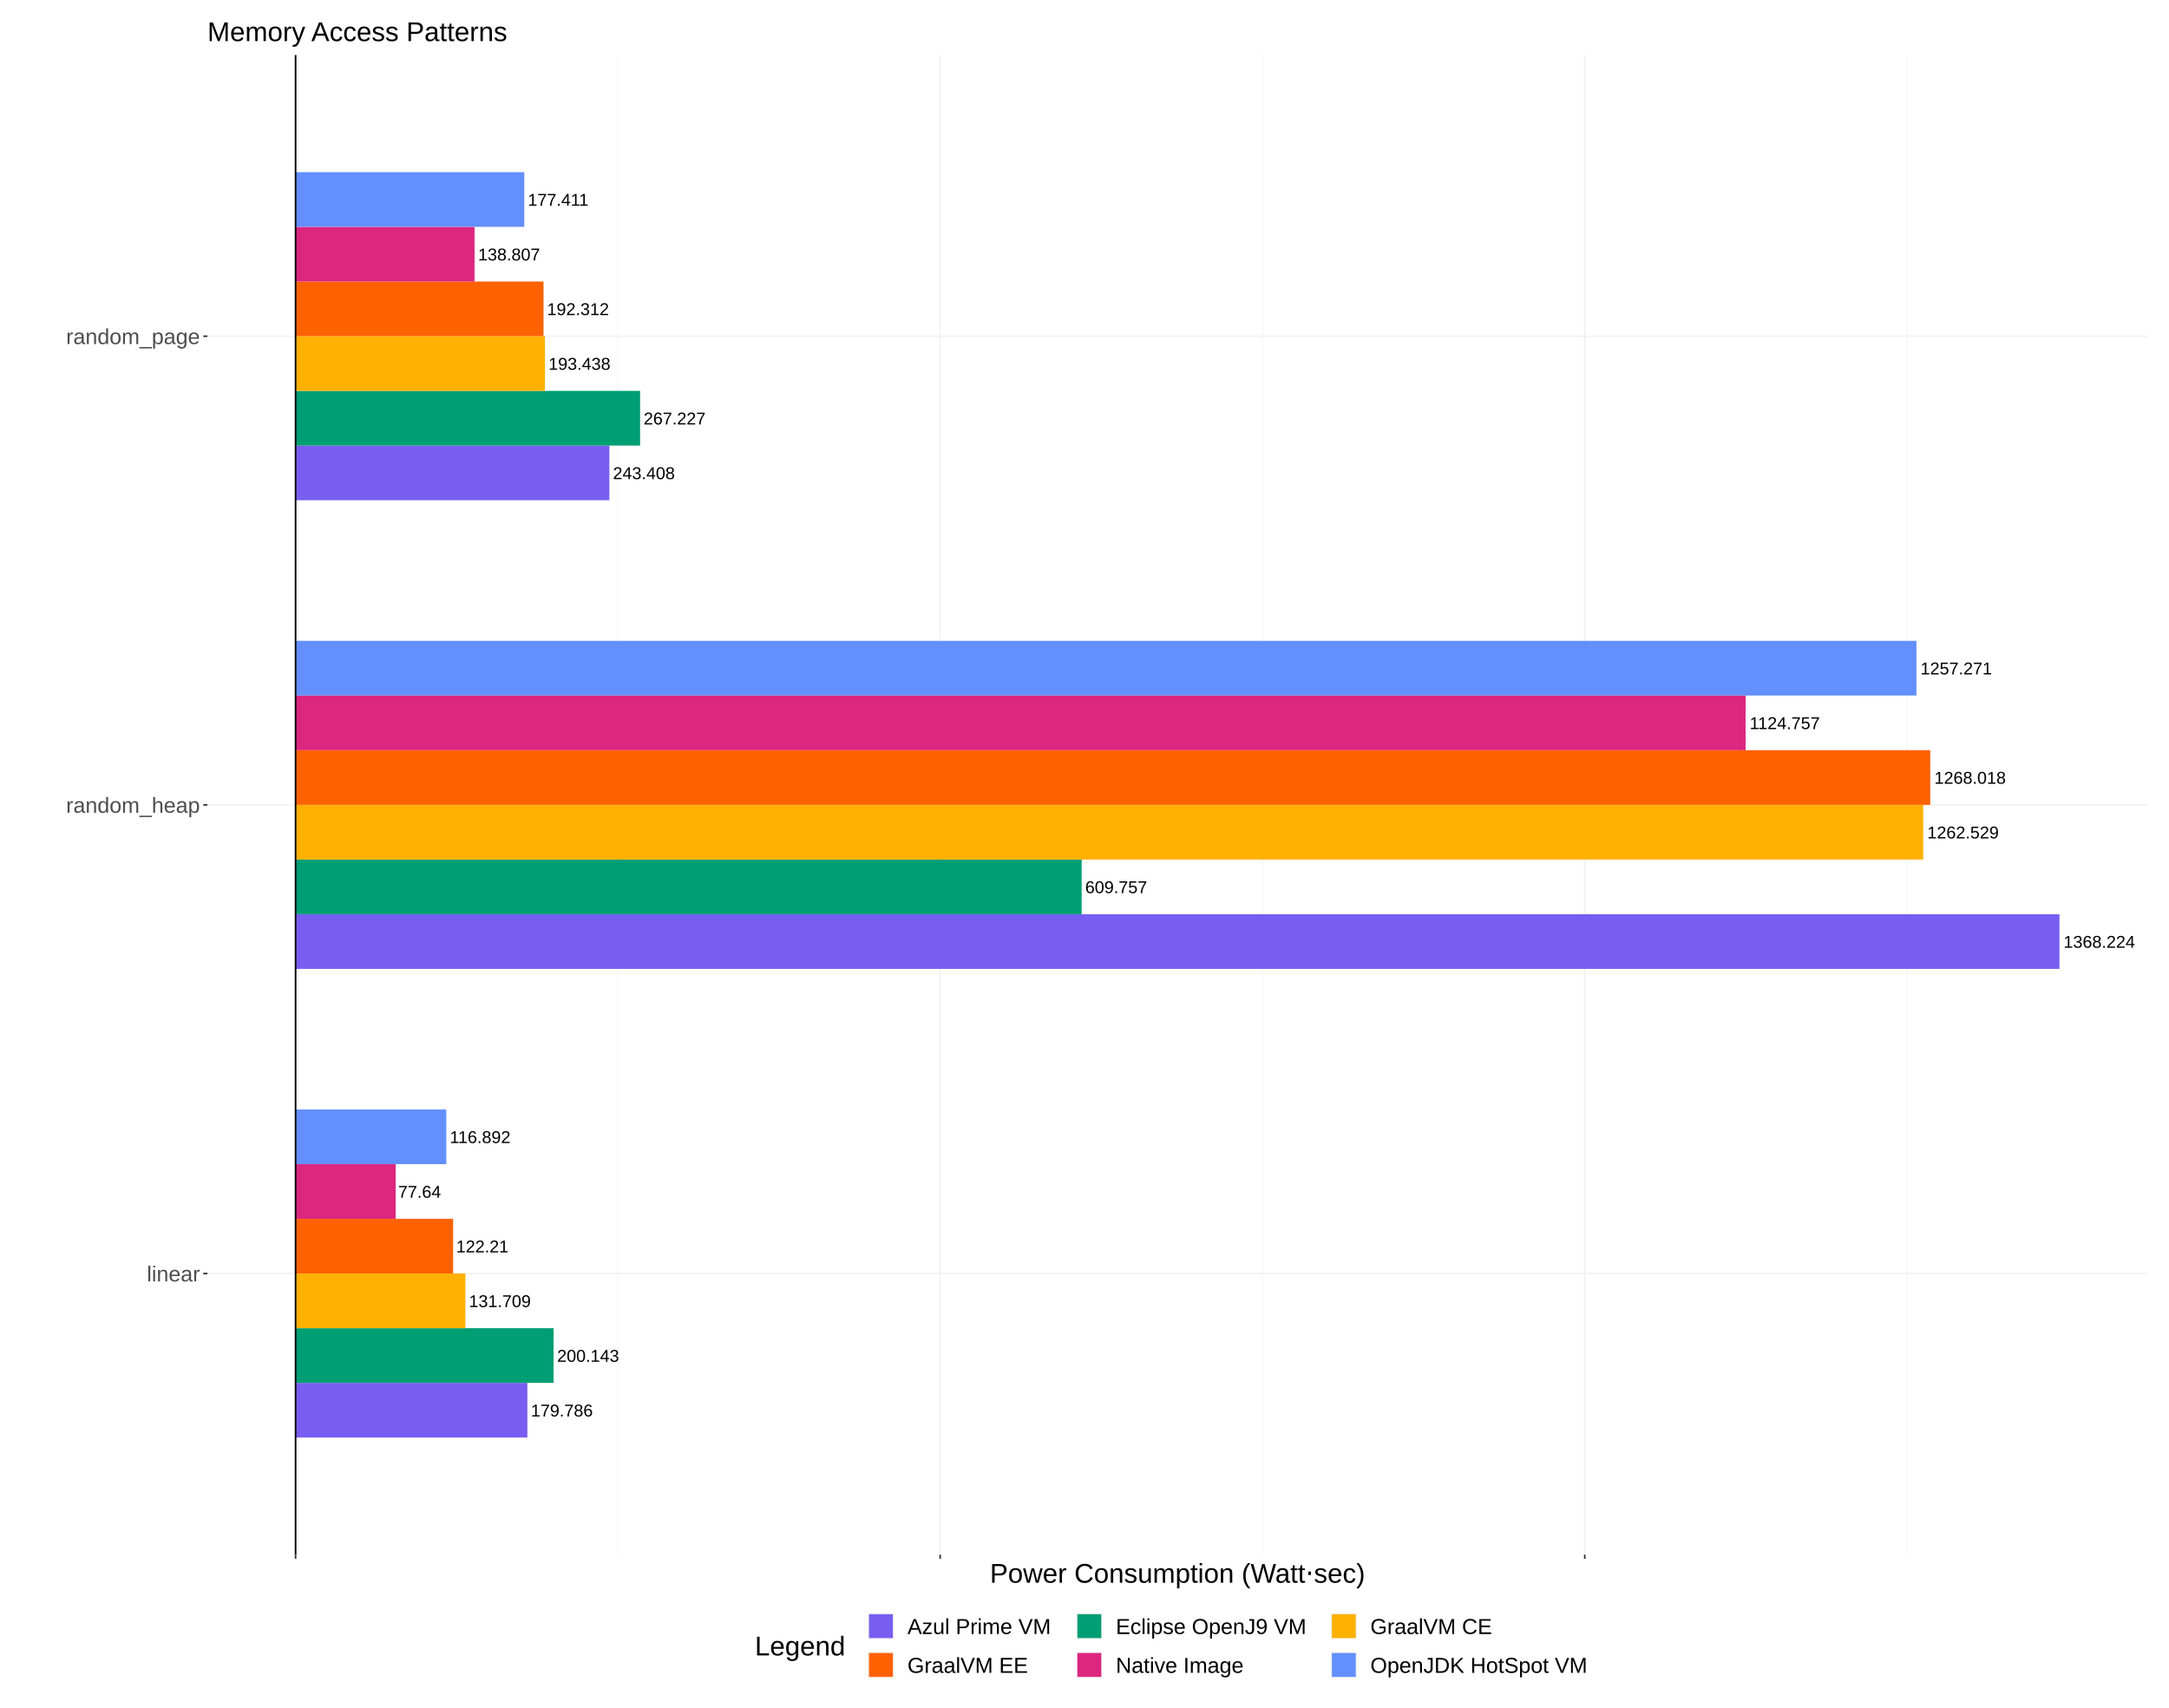
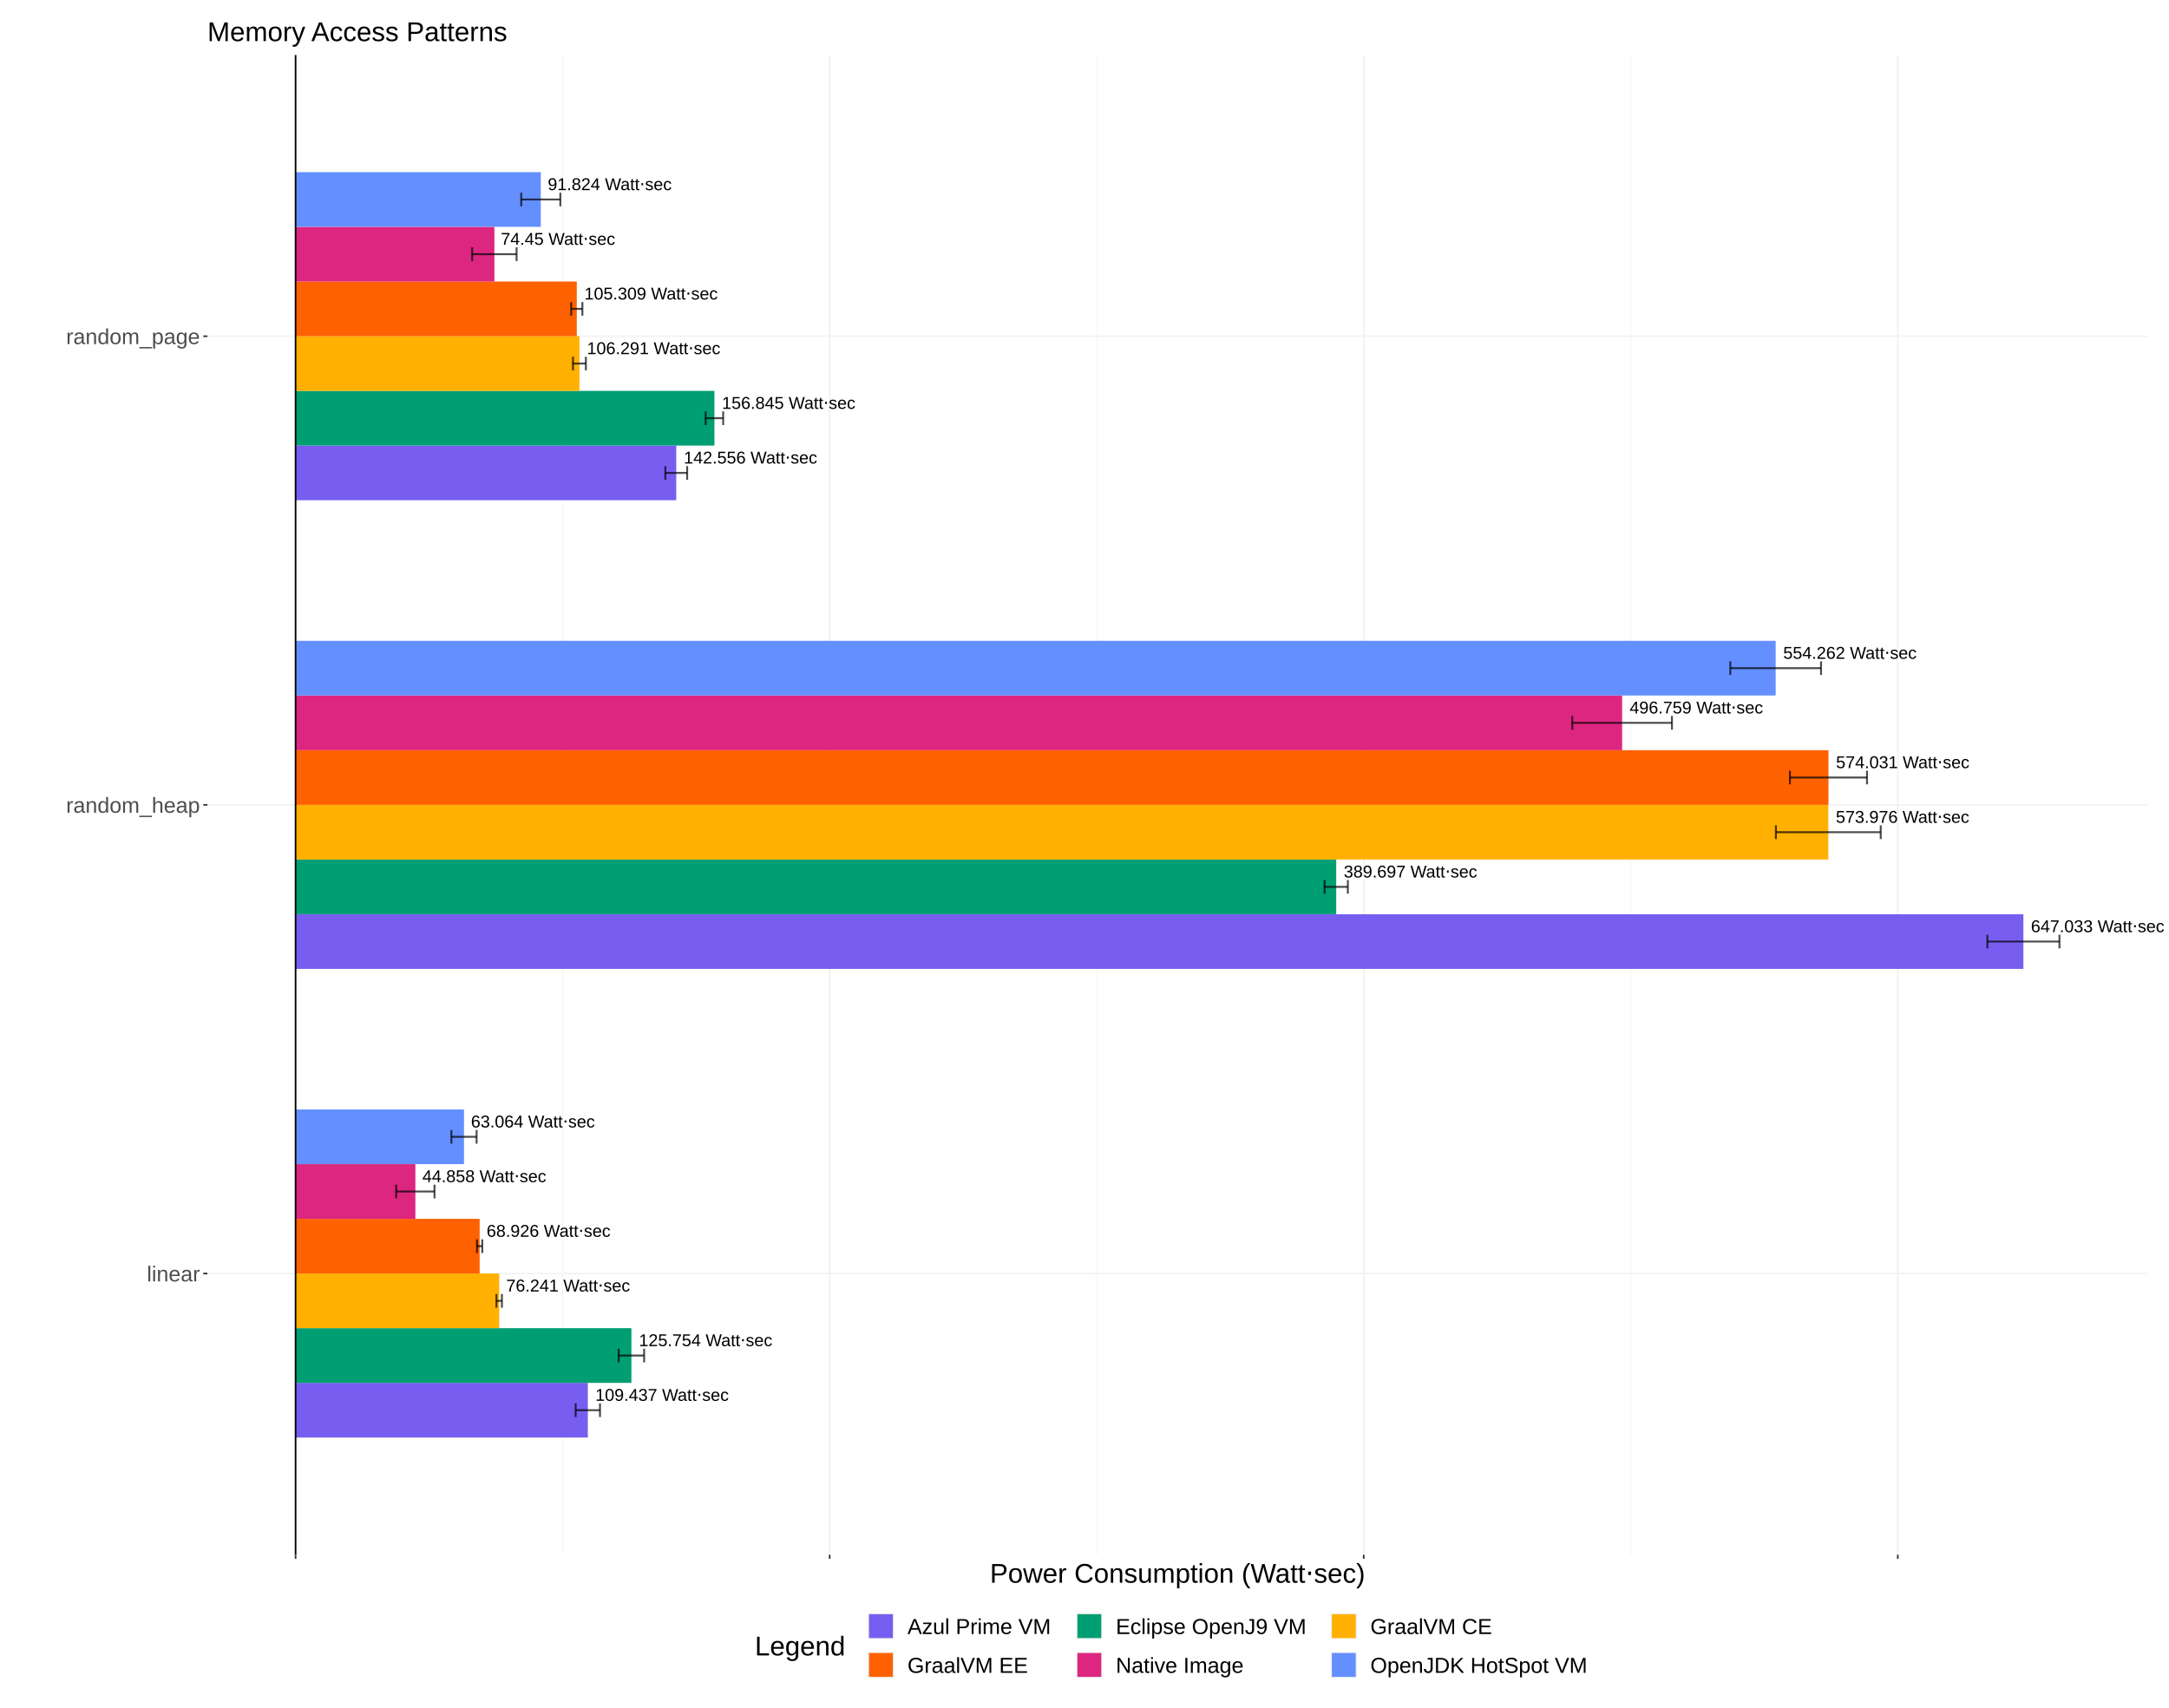
<svg xmlns="http://www.w3.org/2000/svg" class="svglite" width="1440.00pt" height="1133.86pt" viewBox="0 0 1440.00 1133.86">
  <defs>
    <style type="text/css">
    .svglite line, .svglite polyline, .svglite polygon, .svglite path, .svglite rect, .svglite circle {
      fill: none;
      stroke: #000000;
      stroke-linecap: round;
      stroke-linejoin: round;
      stroke-miterlimit: 10.00;
    }
    .svglite text {
      white-space: pre;
    }
  </style>
  </defs>
  <rect width="100%" height="100%" style="stroke: none; fill: #FFFFFF;" />
  <defs>
    <clipPath id="cpMC4wMHwxNDQwLjAwfDAuMDB8MTEzMy44Ng==">
      <rect x="0.00" y="0.00" width="1440.00" height="1133.86" />
    </clipPath>
  </defs>
  <g clip-path="url(#cpMC4wMHwxNDQwLjAwfDAuMDB8MTEzMy44Ng==)">
    <rect x="-0" y="0.00" width="1440.00" height="1133.86" style="stroke-width: 1.07; stroke: #FFFFFF; fill: #FFFFFF;" />
    <rect x="137.69" y="36.52" width="1288.14" height="995.83" style="stroke-width: 1.07; stroke: none;" />
-     <polyline points="410.21,1032.35 410.21,36.52 " style="stroke-width: 0.53; stroke: #F2F2F2; stroke-linecap: butt;" />
-     <polyline points="838.15,1032.35 838.15,36.52 " style="stroke-width: 0.53; stroke: #F2F2F2; stroke-linecap: butt;" />
-     <polyline points="1266.09,1032.35 1266.09,36.52 " style="stroke-width: 0.53; stroke: #F2F2F2; stroke-linecap: butt;" />
+     <polyline points="373.52,1032.35 373.52,36.52 " style="stroke-width: 0.53; stroke: #F2F2F2; stroke-linecap: butt;" />
+     <polyline points="728.10,1032.35 728.10,36.52 " style="stroke-width: 0.53; stroke: #F2F2F2; stroke-linecap: butt;" />
+     <polyline points="1082.67,1032.35 1082.67,36.52 " style="stroke-width: 0.53; stroke: #F2F2F2; stroke-linecap: butt;" />
    <polyline points="137.69,845.64 1425.83,845.64 " style="stroke-width: 1.07; stroke: #F2F2F2; stroke-linecap: butt;" />
    <polyline points="137.69,534.44 1425.83,534.44 " style="stroke-width: 1.07; stroke: #F2F2F2; stroke-linecap: butt;" />
    <polyline points="137.69,223.24 1425.83,223.24 " style="stroke-width: 1.07; stroke: #F2F2F2; stroke-linecap: butt;" />
    <polyline points="196.24,1032.35 196.24,36.52 " style="stroke-width: 1.07; stroke: #F2F2F2; stroke-linecap: butt;" />
-     <polyline points="624.18,1032.35 624.18,36.52 " style="stroke-width: 1.07; stroke: #F2F2F2; stroke-linecap: butt;" />
-     <polyline points="1052.12,1032.35 1052.12,36.52 " style="stroke-width: 1.07; stroke: #F2F2F2; stroke-linecap: butt;" />
-     <rect x="196.24" y="918.25" width="153.88" height="36.31" style="stroke-width: 1.07; stroke: none; stroke-linecap: butt; stroke-linejoin: miter; fill: #785EF0;" />
-     <rect x="196.24" y="607.05" width="1171.04" height="36.31" style="stroke-width: 1.07; stroke: none; stroke-linecap: butt; stroke-linejoin: miter; fill: #785EF0;" />
-     <rect x="196.24" y="295.85" width="208.33" height="36.31" style="stroke-width: 1.07; stroke: none; stroke-linecap: butt; stroke-linejoin: miter; fill: #785EF0;" />
-     <rect x="196.24" y="881.94" width="171.30" height="36.31" style="stroke-width: 1.07; stroke: none; stroke-linecap: butt; stroke-linejoin: miter; fill: #009E73;" />
-     <rect x="196.24" y="570.74" width="521.88" height="36.31" style="stroke-width: 1.07; stroke: none; stroke-linecap: butt; stroke-linejoin: miter; fill: #009E73;" />
-     <rect x="196.24" y="259.55" width="228.71" height="36.31" style="stroke-width: 1.07; stroke: none; stroke-linecap: butt; stroke-linejoin: miter; fill: #009E73;" />
-     <rect x="196.24" y="845.64" width="112.73" height="36.31" style="stroke-width: 1.07; stroke: none; stroke-linecap: butt; stroke-linejoin: miter; fill: #FFB000;" />
-     <rect x="196.24" y="534.44" width="1080.58" height="36.31" style="stroke-width: 1.07; stroke: none; stroke-linecap: butt; stroke-linejoin: miter; fill: #FFB000;" />
-     <rect x="196.24" y="223.24" width="165.56" height="36.31" style="stroke-width: 1.07; stroke: none; stroke-linecap: butt; stroke-linejoin: miter; fill: #FFB000;" />
-     <rect x="196.24" y="809.33" width="104.60" height="36.31" style="stroke-width: 1.07; stroke: none; stroke-linecap: butt; stroke-linejoin: miter; fill: #FE6100;" />
-     <rect x="196.24" y="498.13" width="1085.27" height="36.31" style="stroke-width: 1.07; stroke: none; stroke-linecap: butt; stroke-linejoin: miter; fill: #FE6100;" />
-     <rect x="196.24" y="186.93" width="164.60" height="36.31" style="stroke-width: 1.07; stroke: none; stroke-linecap: butt; stroke-linejoin: miter; fill: #FE6100;" />
-     <rect x="196.24" y="773.02" width="66.45" height="36.31" style="stroke-width: 1.07; stroke: none; stroke-linecap: butt; stroke-linejoin: miter; fill: #DC267F;" />
-     <rect x="196.24" y="461.83" width="962.66" height="36.31" style="stroke-width: 1.07; stroke: none; stroke-linecap: butt; stroke-linejoin: miter; fill: #DC267F;" />
-     <rect x="196.24" y="150.63" width="118.80" height="36.31" style="stroke-width: 1.07; stroke: none; stroke-linecap: butt; stroke-linejoin: miter; fill: #DC267F;" />
-     <rect x="196.24" y="736.72" width="100.05" height="36.31" style="stroke-width: 1.07; stroke: none; stroke-linecap: butt; stroke-linejoin: miter; fill: #648FFF;" />
-     <rect x="196.24" y="425.52" width="1076.08" height="36.31" style="stroke-width: 1.07; stroke: none; stroke-linecap: butt; stroke-linejoin: miter; fill: #648FFF;" />
-     <rect x="196.24" y="114.32" width="151.84" height="36.31" style="stroke-width: 1.07; stroke: none; stroke-linecap: butt; stroke-linejoin: miter; fill: #648FFF;" />
-     <text x="352.46" y="940.55" style="font-size: 11.38px; font-family: &quot;Liberation Sans&quot;;" textLength="47.03px" lengthAdjust="spacingAndGlyphs">179.786</text>
-     <text x="1369.99" y="629.35" style="font-size: 11.38px; font-family: &quot;Liberation Sans&quot;;" textLength="54.27px" lengthAdjust="spacingAndGlyphs">1368.224</text>
-     <text x="406.92" y="318.15" style="font-size: 11.38px; font-family: &quot;Liberation Sans&quot;;" textLength="47.03px" lengthAdjust="spacingAndGlyphs">243.408</text>
-     <text x="369.89" y="904.24" style="font-size: 11.38px; font-family: &quot;Liberation Sans&quot;;" textLength="47.03px" lengthAdjust="spacingAndGlyphs">200.143</text>
-     <text x="720.47" y="593.05" style="font-size: 11.38px; font-family: &quot;Liberation Sans&quot;;" textLength="47.03px" lengthAdjust="spacingAndGlyphs">609.757</text>
-     <text x="427.30" y="281.85" style="font-size: 11.38px; font-family: &quot;Liberation Sans&quot;;" textLength="47.03px" lengthAdjust="spacingAndGlyphs">267.227</text>
-     <text x="311.32" y="867.94" style="font-size: 11.38px; font-family: &quot;Liberation Sans&quot;;" textLength="47.03px" lengthAdjust="spacingAndGlyphs">131.709</text>
-     <text x="1279.53" y="556.74" style="font-size: 11.38px; font-family: &quot;Liberation Sans&quot;;" textLength="54.27px" lengthAdjust="spacingAndGlyphs">1262.529</text>
-     <text x="364.15" y="245.54" style="font-size: 11.38px; font-family: &quot;Liberation Sans&quot;;" textLength="47.03px" lengthAdjust="spacingAndGlyphs">193.438</text>
-     <text x="302.82" y="831.63" style="font-size: 11.38px; font-family: &quot;Liberation Sans&quot;;" textLength="39.79px" lengthAdjust="spacingAndGlyphs">122.21</text>
-     <text x="1284.22" y="520.43" style="font-size: 11.38px; font-family: &quot;Liberation Sans&quot;;" textLength="54.27px" lengthAdjust="spacingAndGlyphs">1268.018</text>
-     <text x="363.18" y="209.23" style="font-size: 11.38px; font-family: &quot;Liberation Sans&quot;;" textLength="47.03px" lengthAdjust="spacingAndGlyphs">192.312</text>
-     <text x="264.32" y="795.32" style="font-size: 11.38px; font-family: &quot;Liberation Sans&quot;;" textLength="32.56px" lengthAdjust="spacingAndGlyphs">77.64</text>
-     <text x="1161.61" y="484.13" style="font-size: 11.38px; font-family: &quot;Liberation Sans&quot;;" textLength="54.27px" lengthAdjust="spacingAndGlyphs">1124.757</text>
-     <text x="317.39" y="172.93" style="font-size: 11.38px; font-family: &quot;Liberation Sans&quot;;" textLength="47.03px" lengthAdjust="spacingAndGlyphs">138.807</text>
-     <text x="298.63" y="759.02" style="font-size: 11.38px; font-family: &quot;Liberation Sans&quot;;" textLength="47.03px" lengthAdjust="spacingAndGlyphs">116.892</text>
-     <text x="1275.03" y="447.82" style="font-size: 11.38px; font-family: &quot;Liberation Sans&quot;;" textLength="54.27px" lengthAdjust="spacingAndGlyphs">1257.271</text>
-     <text x="350.43" y="136.62" style="font-size: 11.38px; font-family: &quot;Liberation Sans&quot;;" textLength="47.03px" lengthAdjust="spacingAndGlyphs">177.411</text>
+     <polyline points="550.81,1032.35 550.81,36.52 " style="stroke-width: 1.07; stroke: #F2F2F2; stroke-linecap: butt;" />
+     <polyline points="905.38,1032.35 905.38,36.52 " style="stroke-width: 1.07; stroke: #F2F2F2; stroke-linecap: butt;" />
+     <polyline points="1259.96,1032.35 1259.96,36.52 " style="stroke-width: 1.07; stroke: #F2F2F2; stroke-linecap: butt;" />
+     <rect x="196.24" y="918.25" width="194.02" height="36.31" style="stroke-width: 1.07; stroke: none; stroke-linecap: butt; stroke-linejoin: miter; fill: #785EF0;" />
+     <rect x="196.24" y="607.05" width="1147.10" height="36.31" style="stroke-width: 1.07; stroke: none; stroke-linecap: butt; stroke-linejoin: miter; fill: #785EF0;" />
+     <rect x="196.24" y="295.85" width="252.73" height="36.31" style="stroke-width: 1.07; stroke: none; stroke-linecap: butt; stroke-linejoin: miter; fill: #785EF0;" />
+     <rect x="196.24" y="881.94" width="222.95" height="36.31" style="stroke-width: 1.07; stroke: none; stroke-linecap: butt; stroke-linejoin: miter; fill: #009E73;" />
+     <rect x="196.24" y="570.74" width="690.88" height="36.31" style="stroke-width: 1.07; stroke: none; stroke-linecap: butt; stroke-linejoin: miter; fill: #009E73;" />
+     <rect x="196.24" y="259.55" width="278.07" height="36.31" style="stroke-width: 1.07; stroke: none; stroke-linecap: butt; stroke-linejoin: miter; fill: #009E73;" />
+     <rect x="196.24" y="845.64" width="135.17" height="36.31" style="stroke-width: 1.07; stroke: none; stroke-linecap: butt; stroke-linejoin: miter; fill: #FFB000;" />
+     <rect x="196.24" y="534.44" width="1017.58" height="36.31" style="stroke-width: 1.07; stroke: none; stroke-linecap: butt; stroke-linejoin: miter; fill: #FFB000;" />
+     <rect x="196.24" y="223.24" width="188.44" height="36.31" style="stroke-width: 1.07; stroke: none; stroke-linecap: butt; stroke-linejoin: miter; fill: #FFB000;" />
+     <rect x="196.24" y="809.33" width="122.20" height="36.31" style="stroke-width: 1.07; stroke: none; stroke-linecap: butt; stroke-linejoin: miter; fill: #FE6100;" />
+     <rect x="196.24" y="498.13" width="1017.68" height="36.31" style="stroke-width: 1.07; stroke: none; stroke-linecap: butt; stroke-linejoin: miter; fill: #FE6100;" />
+     <rect x="196.24" y="186.93" width="186.70" height="36.31" style="stroke-width: 1.07; stroke: none; stroke-linecap: butt; stroke-linejoin: miter; fill: #FE6100;" />
+     <rect x="196.24" y="773.02" width="79.53" height="36.31" style="stroke-width: 1.07; stroke: none; stroke-linecap: butt; stroke-linejoin: miter; fill: #DC267F;" />
+     <rect x="196.24" y="461.83" width="880.69" height="36.31" style="stroke-width: 1.07; stroke: none; stroke-linecap: butt; stroke-linejoin: miter; fill: #DC267F;" />
+     <rect x="196.24" y="150.63" width="131.99" height="36.31" style="stroke-width: 1.07; stroke: none; stroke-linecap: butt; stroke-linejoin: miter; fill: #DC267F;" />
+     <rect x="196.24" y="736.72" width="111.80" height="36.31" style="stroke-width: 1.07; stroke: none; stroke-linecap: butt; stroke-linejoin: miter; fill: #648FFF;" />
+     <rect x="196.24" y="425.52" width="982.63" height="36.31" style="stroke-width: 1.07; stroke: none; stroke-linecap: butt; stroke-linejoin: miter; fill: #648FFF;" />
+     <rect x="196.24" y="114.32" width="162.79" height="36.31" style="stroke-width: 1.07; stroke: none; stroke-linecap: butt; stroke-linejoin: miter; fill: #648FFF;" />
+     <text x="395.25" y="930.18" style="font-size: 11.38px; font-family: &quot;Liberation Sans&quot;;" textLength="99.86px" lengthAdjust="spacingAndGlyphs">109.437 Watt⋅sec</text>
+     <text x="1348.33" y="618.98" style="font-size: 11.38px; font-family: &quot;Liberation Sans&quot;;" textLength="99.86px" lengthAdjust="spacingAndGlyphs">647.033 Watt⋅sec</text>
+     <text x="453.96" y="307.79" style="font-size: 11.38px; font-family: &quot;Liberation Sans&quot;;" textLength="99.86px" lengthAdjust="spacingAndGlyphs">142.556 Watt⋅sec</text>
+     <text x="424.18" y="893.87" style="font-size: 11.38px; font-family: &quot;Liberation Sans&quot;;" textLength="99.86px" lengthAdjust="spacingAndGlyphs">125.754 Watt⋅sec</text>
+     <text x="892.11" y="582.68" style="font-size: 11.38px; font-family: &quot;Liberation Sans&quot;;" textLength="99.86px" lengthAdjust="spacingAndGlyphs">389.697 Watt⋅sec</text>
+     <text x="479.30" y="271.48" style="font-size: 11.38px; font-family: &quot;Liberation Sans&quot;;" textLength="99.86px" lengthAdjust="spacingAndGlyphs">156.845 Watt⋅sec</text>
+     <text x="336.03" y="857.57" style="font-size: 11.38px; font-family: &quot;Liberation Sans&quot;;" textLength="92.62px" lengthAdjust="spacingAndGlyphs">76.241 Watt⋅sec</text>
+     <text x="1218.81" y="546.37" style="font-size: 11.38px; font-family: &quot;Liberation Sans&quot;;" textLength="99.86px" lengthAdjust="spacingAndGlyphs">573.976 Watt⋅sec</text>
+     <text x="389.67" y="235.17" style="font-size: 11.38px; font-family: &quot;Liberation Sans&quot;;" textLength="99.86px" lengthAdjust="spacingAndGlyphs">106.291 Watt⋅sec</text>
+     <text x="323.06" y="821.26" style="font-size: 11.38px; font-family: &quot;Liberation Sans&quot;;" textLength="92.62px" lengthAdjust="spacingAndGlyphs">68.926 Watt⋅sec</text>
+     <text x="1218.91" y="510.06" style="font-size: 11.38px; font-family: &quot;Liberation Sans&quot;;" textLength="99.86px" lengthAdjust="spacingAndGlyphs">574.031 Watt⋅sec</text>
+     <text x="387.93" y="198.87" style="font-size: 11.38px; font-family: &quot;Liberation Sans&quot;;" textLength="99.86px" lengthAdjust="spacingAndGlyphs">105.309 Watt⋅sec</text>
+     <text x="280.40" y="784.96" style="font-size: 11.38px; font-family: &quot;Liberation Sans&quot;;" textLength="92.62px" lengthAdjust="spacingAndGlyphs">44.858 Watt⋅sec</text>
+     <text x="1081.92" y="473.76" style="font-size: 11.38px; font-family: &quot;Liberation Sans&quot;;" textLength="99.86px" lengthAdjust="spacingAndGlyphs">496.759 Watt⋅sec</text>
+     <text x="332.50" y="162.56" style="font-size: 11.38px; font-family: &quot;Liberation Sans&quot;;" textLength="85.38px" lengthAdjust="spacingAndGlyphs">74.45 Watt⋅sec</text>
+     <text x="312.67" y="748.65" style="font-size: 11.38px; font-family: &quot;Liberation Sans&quot;;" textLength="92.62px" lengthAdjust="spacingAndGlyphs">63.064 Watt⋅sec</text>
+     <text x="1183.86" y="437.45" style="font-size: 11.38px; font-family: &quot;Liberation Sans&quot;;" textLength="99.86px" lengthAdjust="spacingAndGlyphs">554.262 Watt⋅sec</text>
+     <text x="363.66" y="126.25" style="font-size: 11.38px; font-family: &quot;Liberation Sans&quot;;" textLength="92.62px" lengthAdjust="spacingAndGlyphs">91.824 Watt⋅sec</text>
+     <polyline points="398.34,940.94 398.34,931.86 " style="stroke-width: 1.28; stroke: #000000; stroke-opacity: 0.70; stroke-linecap: butt;" />
+     <polyline points="398.34,936.40 382.17,936.40 " style="stroke-width: 1.28; stroke: #000000; stroke-opacity: 0.70; stroke-linecap: butt;" />
+     <polyline points="382.17,940.94 382.17,931.86 " style="stroke-width: 1.28; stroke: #000000; stroke-opacity: 0.70; stroke-linecap: butt;" />
+     <polyline points="1367.27,629.74 1367.27,620.67 " style="stroke-width: 1.28; stroke: #000000; stroke-opacity: 0.70; stroke-linecap: butt;" />
+     <polyline points="1367.27,625.20 1319.41,625.20 " style="stroke-width: 1.28; stroke: #000000; stroke-opacity: 0.70; stroke-linecap: butt;" />
+     <polyline points="1319.41,629.74 1319.41,620.67 " style="stroke-width: 1.28; stroke: #000000; stroke-opacity: 0.70; stroke-linecap: butt;" />
+     <polyline points="456.20,318.55 456.20,309.47 " style="stroke-width: 1.28; stroke: #000000; stroke-opacity: 0.70; stroke-linecap: butt;" />
+     <polyline points="456.20,314.01 441.74,314.01 " style="stroke-width: 1.28; stroke: #000000; stroke-opacity: 0.70; stroke-linecap: butt;" />
+     <polyline points="441.74,318.55 441.74,309.47 " style="stroke-width: 1.28; stroke: #000000; stroke-opacity: 0.70; stroke-linecap: butt;" />
+     <polyline points="427.64,904.63 427.64,895.56 " style="stroke-width: 1.28; stroke: #000000; stroke-opacity: 0.70; stroke-linecap: butt;" />
+     <polyline points="427.64,900.10 410.72,900.10 " style="stroke-width: 1.28; stroke: #000000; stroke-opacity: 0.70; stroke-linecap: butt;" />
+     <polyline points="410.72,904.63 410.72,895.56 " style="stroke-width: 1.28; stroke: #000000; stroke-opacity: 0.70; stroke-linecap: butt;" />
+     <polyline points="894.84,593.44 894.84,584.36 " style="stroke-width: 1.28; stroke: #000000; stroke-opacity: 0.70; stroke-linecap: butt;" />
+     <polyline points="894.84,588.90 879.39,588.90 " style="stroke-width: 1.28; stroke: #000000; stroke-opacity: 0.70; stroke-linecap: butt;" />
+     <polyline points="879.39,593.44 879.39,584.36 " style="stroke-width: 1.28; stroke: #000000; stroke-opacity: 0.70; stroke-linecap: butt;" />
+     <polyline points="480.12,282.24 480.12,273.16 " style="stroke-width: 1.28; stroke: #000000; stroke-opacity: 0.70; stroke-linecap: butt;" />
+     <polyline points="480.12,277.70 468.48,277.70 " style="stroke-width: 1.28; stroke: #000000; stroke-opacity: 0.70; stroke-linecap: butt;" />
+     <polyline points="468.48,282.24 468.48,273.16 " style="stroke-width: 1.28; stroke: #000000; stroke-opacity: 0.70; stroke-linecap: butt;" />
+     <polyline points="333.22,868.33 333.22,859.25 " style="stroke-width: 1.28; stroke: #000000; stroke-opacity: 0.70; stroke-linecap: butt;" />
+     <polyline points="333.22,863.79 329.58,863.79 " style="stroke-width: 1.28; stroke: #000000; stroke-opacity: 0.70; stroke-linecap: butt;" />
+     <polyline points="329.58,868.33 329.58,859.25 " style="stroke-width: 1.28; stroke: #000000; stroke-opacity: 0.70; stroke-linecap: butt;" />
+     <polyline points="1248.62,557.13 1248.62,548.05 " style="stroke-width: 1.28; stroke: #000000; stroke-opacity: 0.70; stroke-linecap: butt;" />
+     <polyline points="1248.62,552.59 1179.02,552.59 " style="stroke-width: 1.28; stroke: #000000; stroke-opacity: 0.70; stroke-linecap: butt;" />
+     <polyline points="1179.02,557.13 1179.02,548.05 " style="stroke-width: 1.28; stroke: #000000; stroke-opacity: 0.70; stroke-linecap: butt;" />
+     <polyline points="388.96,245.93 388.96,236.86 " style="stroke-width: 1.28; stroke: #000000; stroke-opacity: 0.70; stroke-linecap: butt;" />
+     <polyline points="388.96,241.39 380.40,241.39 " style="stroke-width: 1.28; stroke: #000000; stroke-opacity: 0.70; stroke-linecap: butt;" />
+     <polyline points="380.40,245.93 380.40,236.86 " style="stroke-width: 1.28; stroke: #000000; stroke-opacity: 0.70; stroke-linecap: butt;" />
+     <polyline points="320.19,832.02 320.19,822.94 " style="stroke-width: 1.28; stroke: #000000; stroke-opacity: 0.70; stroke-linecap: butt;" />
+     <polyline points="320.19,827.48 316.68,827.48 " style="stroke-width: 1.28; stroke: #000000; stroke-opacity: 0.70; stroke-linecap: butt;" />
+     <polyline points="316.68,832.02 316.68,822.94 " style="stroke-width: 1.28; stroke: #000000; stroke-opacity: 0.70; stroke-linecap: butt;" />
+     <polyline points="1239.51,520.82 1239.51,511.75 " style="stroke-width: 1.28; stroke: #000000; stroke-opacity: 0.70; stroke-linecap: butt;" />
+     <polyline points="1239.51,516.29 1188.33,516.29 " style="stroke-width: 1.28; stroke: #000000; stroke-opacity: 0.70; stroke-linecap: butt;" />
+     <polyline points="1188.33,520.82 1188.33,511.75 " style="stroke-width: 1.28; stroke: #000000; stroke-opacity: 0.70; stroke-linecap: butt;" />
+     <polyline points="386.65,209.63 386.65,200.55 " style="stroke-width: 1.28; stroke: #000000; stroke-opacity: 0.70; stroke-linecap: butt;" />
+     <polyline points="386.65,205.09 379.22,205.09 " style="stroke-width: 1.28; stroke: #000000; stroke-opacity: 0.70; stroke-linecap: butt;" />
+     <polyline points="379.22,209.63 379.22,200.55 " style="stroke-width: 1.28; stroke: #000000; stroke-opacity: 0.70; stroke-linecap: butt;" />
+     <polyline points="288.47,795.71 288.47,786.64 " style="stroke-width: 1.28; stroke: #000000; stroke-opacity: 0.70; stroke-linecap: butt;" />
+     <polyline points="288.47,791.18 263.06,791.18 " style="stroke-width: 1.28; stroke: #000000; stroke-opacity: 0.70; stroke-linecap: butt;" />
+     <polyline points="263.06,795.71 263.06,786.64 " style="stroke-width: 1.28; stroke: #000000; stroke-opacity: 0.70; stroke-linecap: butt;" />
+     <polyline points="1110.01,484.52 1110.01,475.44 " style="stroke-width: 1.28; stroke: #000000; stroke-opacity: 0.70; stroke-linecap: butt;" />
+     <polyline points="1110.01,479.98 1043.84,479.98 " style="stroke-width: 1.28; stroke: #000000; stroke-opacity: 0.70; stroke-linecap: butt;" />
+     <polyline points="1043.84,484.52 1043.84,475.44 " style="stroke-width: 1.28; stroke: #000000; stroke-opacity: 0.70; stroke-linecap: butt;" />
+     <polyline points="342.96,173.32 342.96,164.24 " style="stroke-width: 1.28; stroke: #000000; stroke-opacity: 0.70; stroke-linecap: butt;" />
+     <polyline points="342.96,168.78 313.49,168.78 " style="stroke-width: 1.28; stroke: #000000; stroke-opacity: 0.70; stroke-linecap: butt;" />
+     <polyline points="313.49,173.32 313.49,164.24 " style="stroke-width: 1.28; stroke: #000000; stroke-opacity: 0.70; stroke-linecap: butt;" />
+     <polyline points="316.41,759.41 316.41,750.33 " style="stroke-width: 1.28; stroke: #000000; stroke-opacity: 0.70; stroke-linecap: butt;" />
+     <polyline points="316.41,754.87 299.68,754.87 " style="stroke-width: 1.28; stroke: #000000; stroke-opacity: 0.70; stroke-linecap: butt;" />
+     <polyline points="299.68,759.41 299.68,750.33 " style="stroke-width: 1.28; stroke: #000000; stroke-opacity: 0.70; stroke-linecap: butt;" />
+     <polyline points="1208.99,448.21 1208.99,439.13 " style="stroke-width: 1.28; stroke: #000000; stroke-opacity: 0.70; stroke-linecap: butt;" />
+     <polyline points="1208.99,443.67 1148.75,443.67 " style="stroke-width: 1.28; stroke: #000000; stroke-opacity: 0.70; stroke-linecap: butt;" />
+     <polyline points="1148.75,448.21 1148.75,439.13 " style="stroke-width: 1.28; stroke: #000000; stroke-opacity: 0.70; stroke-linecap: butt;" />
+     <polyline points="372.02,137.01 372.02,127.94 " style="stroke-width: 1.28; stroke: #000000; stroke-opacity: 0.70; stroke-linecap: butt;" />
+     <polyline points="372.02,132.47 346.04,132.47 " style="stroke-width: 1.28; stroke: #000000; stroke-opacity: 0.70; stroke-linecap: butt;" />
+     <polyline points="346.04,137.01 346.04,127.94 " style="stroke-width: 1.28; stroke: #000000; stroke-opacity: 0.70; stroke-linecap: butt;" />
    <line x1="196.24" y1="1032.35" x2="196.24" y2="36.52" style="stroke-width: 1.07; stroke-linecap: butt;" />
    <text x="132.75" y="850.88" text-anchor="end" style="font-size: 14.40px;fill: #4D4D4D; font-family: &quot;Liberation Sans&quot;;" textLength="40.71px" lengthAdjust="spacingAndGlyphs">linear</text>
    <text x="132.75" y="539.68" text-anchor="end" style="font-size: 14.40px;fill: #4D4D4D; font-family: &quot;Liberation Sans&quot;;" textLength="98.96px" lengthAdjust="spacingAndGlyphs">random_heap</text>
    <text x="132.75" y="228.49" text-anchor="end" style="font-size: 14.40px;fill: #4D4D4D; font-family: &quot;Liberation Sans&quot;;" textLength="98.97px" lengthAdjust="spacingAndGlyphs">random_page</text>
    <polyline points="134.95,845.64 137.69,845.64 " style="stroke-width: 1.07; stroke: #333333; stroke-linecap: butt;" />
    <polyline points="134.95,534.44 137.69,534.44 " style="stroke-width: 1.07; stroke: #333333; stroke-linecap: butt;" />
    <polyline points="134.95,223.24 137.69,223.24 " style="stroke-width: 1.07; stroke: #333333; stroke-linecap: butt;" />
    <polyline points="196.24,1035.09 196.24,1032.35 " style="stroke-width: 1.07; stroke: #333333; stroke-linecap: butt;" />
-     <polyline points="624.18,1035.09 624.18,1032.35 " style="stroke-width: 1.07; stroke: #333333; stroke-linecap: butt;" />
-     <polyline points="1052.12,1035.09 1052.12,1032.35 " style="stroke-width: 1.07; stroke: #333333; stroke-linecap: butt;" />
+     <polyline points="550.81,1035.09 550.81,1032.35 " style="stroke-width: 1.07; stroke: #333333; stroke-linecap: butt;" />
+     <polyline points="905.38,1035.09 905.38,1032.35 " style="stroke-width: 1.07; stroke: #333333; stroke-linecap: butt;" />
+     <polyline points="1259.96,1035.09 1259.96,1032.35 " style="stroke-width: 1.07; stroke: #333333; stroke-linecap: butt;" />
    <text x="781.76" y="1050.96" text-anchor="middle" style="font-size: 18.00px; font-family: &quot;Liberation Sans&quot;;" textLength="276.99px" lengthAdjust="spacingAndGlyphs">Power Consumption (Watt⋅sec)</text>
    <rect x="495.66" y="1065.66" width="572.20" height="54.02" style="stroke-width: 1.07; stroke: none; fill: #FFFFFF;" />
    <text x="501.14" y="1099.24" style="font-size: 18.00px; font-family: &quot;Liberation Sans&quot;;" textLength="66.12px" lengthAdjust="spacingAndGlyphs">Legend</text>
    <rect x="576.22" y="1071.14" width="17.28" height="17.28" style="stroke-width: 1.07; stroke: none; fill: #F2F2F2;" />
    <rect x="576.93" y="1071.85" width="15.86" height="15.86" style="stroke-width: 1.07; stroke: none; stroke-linecap: butt; stroke-linejoin: miter; fill: #785EF0;" />
    <rect x="714.57" y="1071.14" width="17.28" height="17.28" style="stroke-width: 1.07; stroke: none; fill: #F2F2F2;" />
    <rect x="715.27" y="1071.85" width="15.86" height="15.86" style="stroke-width: 1.07; stroke: none; stroke-linecap: butt; stroke-linejoin: miter; fill: #009E73;" />
    <rect x="883.52" y="1071.14" width="17.28" height="17.28" style="stroke-width: 1.07; stroke: none; fill: #F2F2F2;" />
    <rect x="884.23" y="1071.85" width="15.86" height="15.86" style="stroke-width: 1.07; stroke: none; stroke-linecap: butt; stroke-linejoin: miter; fill: #FFB000;" />
    <rect x="576.22" y="1096.93" width="17.28" height="17.28" style="stroke-width: 1.07; stroke: none; fill: #F2F2F2;" />
    <rect x="576.93" y="1097.63" width="15.86" height="15.86" style="stroke-width: 1.07; stroke: none; stroke-linecap: butt; stroke-linejoin: miter; fill: #FE6100;" />
    <rect x="714.57" y="1096.93" width="17.28" height="17.28" style="stroke-width: 1.07; stroke: none; fill: #F2F2F2;" />
    <rect x="715.27" y="1097.63" width="15.86" height="15.86" style="stroke-width: 1.07; stroke: none; stroke-linecap: butt; stroke-linejoin: miter; fill: #DC267F;" />
    <rect x="883.52" y="1096.93" width="17.28" height="17.28" style="stroke-width: 1.07; stroke: none; fill: #F2F2F2;" />
    <rect x="884.23" y="1097.63" width="15.86" height="15.86" style="stroke-width: 1.07; stroke: none; stroke-linecap: butt; stroke-linejoin: miter; fill: #648FFF;" />
    <text x="602.47" y="1085.03" style="font-size: 14.40px; font-family: &quot;Liberation Sans&quot;;" textLength="103.13px" lengthAdjust="spacingAndGlyphs">Azul Prime VM</text>
    <text x="740.81" y="1085.03" style="font-size: 14.40px; font-family: &quot;Liberation Sans&quot;;" textLength="133.74px" lengthAdjust="spacingAndGlyphs">Eclipse OpenJ9 VM</text>
    <text x="909.76" y="1085.03" style="font-size: 14.40px; font-family: &quot;Liberation Sans&quot;;" textLength="84.69px" lengthAdjust="spacingAndGlyphs">GraalVM CE</text>
    <text x="602.47" y="1110.81" style="font-size: 14.40px; font-family: &quot;Liberation Sans&quot;;" textLength="83.73px" lengthAdjust="spacingAndGlyphs">GraalVM EE</text>
    <text x="740.81" y="1110.81" style="font-size: 14.40px; font-family: &quot;Liberation Sans&quot;;" textLength="96.25px" lengthAdjust="spacingAndGlyphs">Native Image</text>
    <text x="909.76" y="1110.81" style="font-size: 14.40px; font-family: &quot;Liberation Sans&quot;;" textLength="152.61px" lengthAdjust="spacingAndGlyphs">OpenJDK HotSpot VM</text>
    <text x="137.69" y="27.30" style="font-size: 18.00px; font-family: &quot;Liberation Sans&quot;;" textLength="220.41px" lengthAdjust="spacingAndGlyphs">Memory Access Patterns</text>
  </g>
</svg>
